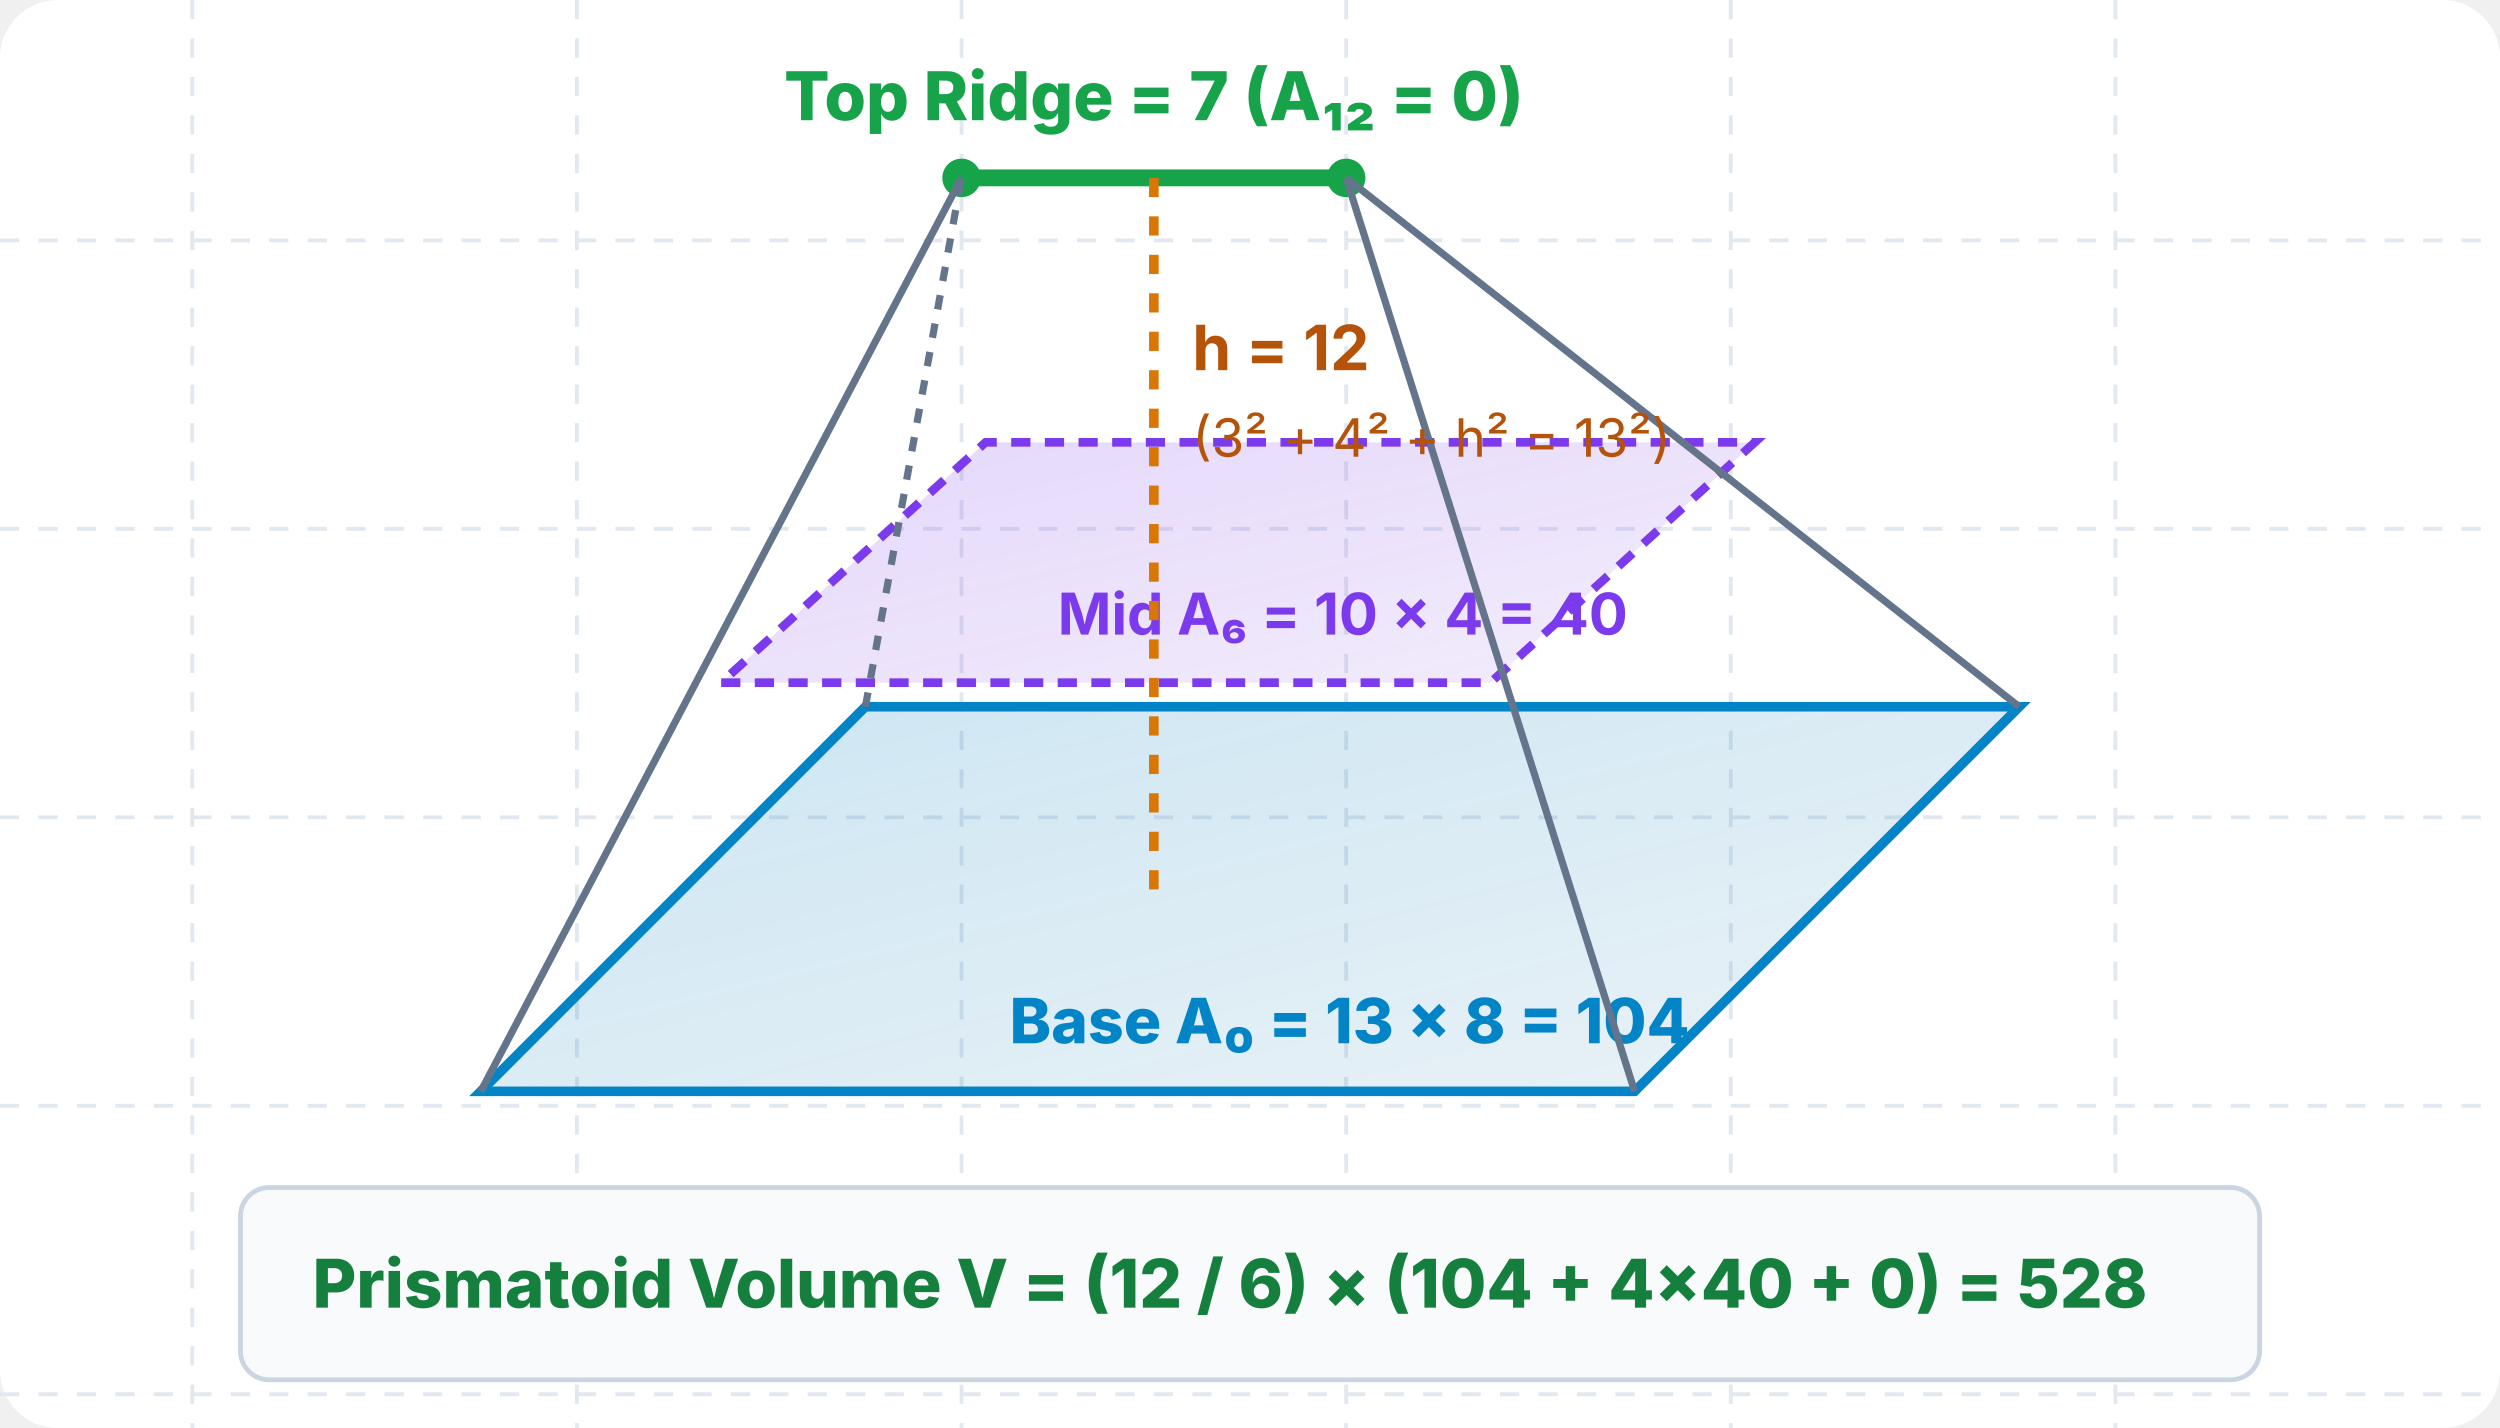
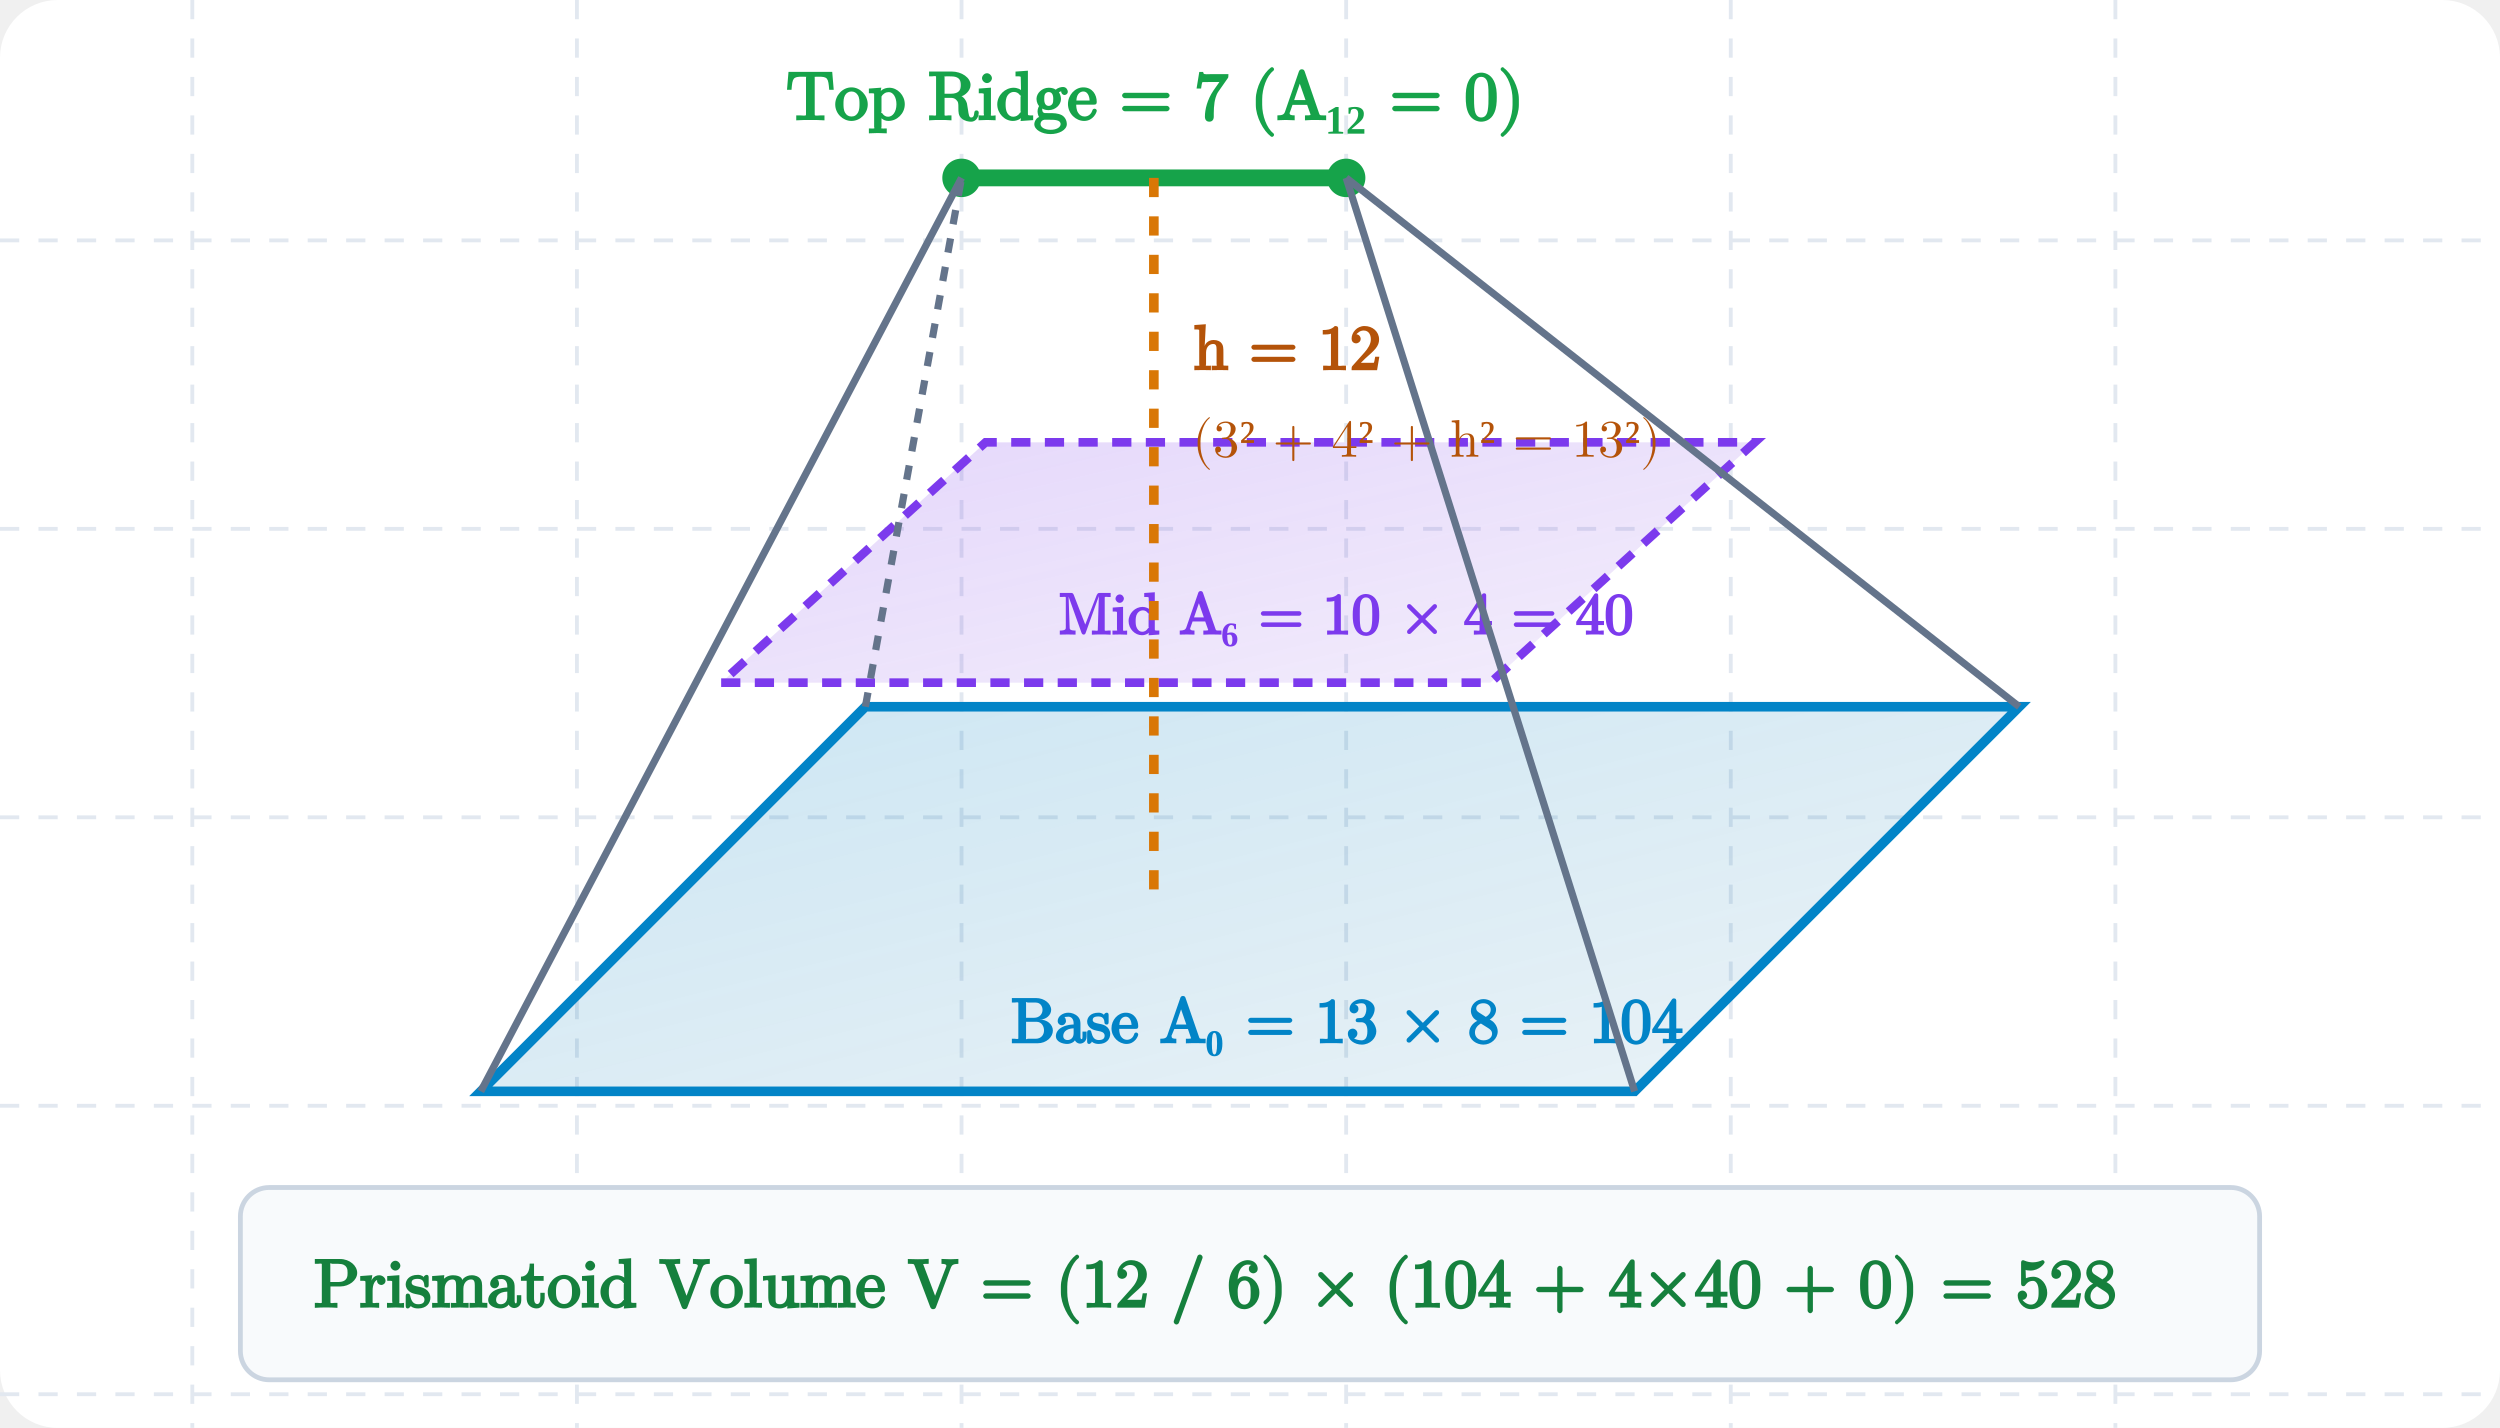
- <svg xmlns="http://www.w3.org/2000/svg" viewBox="0 0 520 297" width="100%" height="100%" style="background-color: #ffffff; font-family: system-ui, -apple-system, sans-serif;">
+ <svg xmlns="http://www.w3.org/2000/svg" viewBox="0 0 520 297" width="100%" height="100%" style="background-color: #ffffff; font-family: 'Latin Modern Math', 'Computer Modern', 'STIX Two Text', 'Times New Roman', Cambria, serif;">
  <defs>
    <linearGradient id="baseGrad" x1="0%" y1="0%" x2="100%" y2="100%">
      <stop offset="0%" stop-color="#0284c7" stop-opacity="0.2" />
      <stop offset="100%" stop-color="#0369a1" stop-opacity="0.08" />
    </linearGradient>
    <linearGradient id="midGrad" x1="0%" y1="0%" x2="100%" y2="100%">
      <stop offset="0%" stop-color="#7c3aed" stop-opacity="0.2" />
      <stop offset="100%" stop-color="#6d28d9" stop-opacity="0.08" />
    </linearGradient>
  </defs>
  <rect width="520" height="297" fill="#ffffff" rx="12" />
  <g stroke="#e2e8f0" stroke-width="0.8" stroke-dasharray="4,4">
    <line x1="40" y1="0" x2="40" y2="297" />
    <line x1="120" y1="0" x2="120" y2="297" />
    <line x1="200" y1="0" x2="200" y2="297" />
    <line x1="280" y1="0" x2="280" y2="297" />
    <line x1="360" y1="0" x2="360" y2="297" />
    <line x1="440" y1="0" x2="440" y2="297" />
    <line x1="0" y1="50" x2="520" y2="50" />
    <line x1="0" y1="110" x2="520" y2="110" />
    <line x1="0" y1="170" x2="520" y2="170" />
    <line x1="0" y1="230" x2="520" y2="230" />
    <line x1="0" y1="290" x2="520" y2="290" />
  </g>
  <g transform="translate(0, -123)">
    <polygon points="100,350 340,350 420,270 180,270" fill="url(#baseGrad)" stroke="#0284c7" stroke-width="2" />
    <text x="210" y="340" fill="#0284c7" font-size="13" font-weight="800">Base A₀ = 13 × 8 = 104</text>
    <polygon points="150,265 310,265 365,215 205,215" fill="url(#midGrad)" stroke="#7c3aed" stroke-width="1.8" stroke-dasharray="4,3" />
    <text x="220" y="255" fill="#7c3aed" font-size="12" font-weight="bold">Mid A₆ = 10 × 4 = 40</text>
    <line x1="200" y1="160" x2="280" y2="160" stroke="#16a34a" stroke-width="3.5" />
    <circle cx="200" cy="160" r="4" fill="#16a34a" />
    <circle cx="280" cy="160" r="4" fill="#16a34a" />
    <text x="240" y="148" fill="#16a34a" font-size="14" font-weight="800" text-anchor="middle">Top Ridge = 7 (A₁₂ = 0)</text>
    <line x1="100" y1="350" x2="200" y2="160" stroke="#64748b" stroke-width="1.5" />
    <line x1="340" y1="350" x2="280" y2="160" stroke="#64748b" stroke-width="1.5" />
    <line x1="420" y1="270" x2="280" y2="160" stroke="#64748b" stroke-width="1.5" />
    <line x1="180" y1="270" x2="200" y2="160" stroke="#64748b" stroke-width="1.5" stroke-dasharray="3,3" />
    <line x1="240" y1="160" x2="240" y2="310" stroke="#d97706" stroke-width="2" stroke-dasharray="4,4" />
    <text x="248" y="200" fill="#b45309" font-size="13" font-weight="bold">h = 12</text>
    <text x="248" y="218" fill="#b45309" font-size="11">(3² + 4² + h² = 13²)</text>
    <rect x="50" y="370" width="420" height="40" fill="#f8fafc" rx="6" stroke="#cbd5e1" stroke-width="1" />
    <text x="65" y="395" fill="#15803d" font-size="14" font-weight="800">Prismatoid Volume V = (12 / 6) × (104 + 4×40 + 0) = 528</text>
  </g>
</svg>
